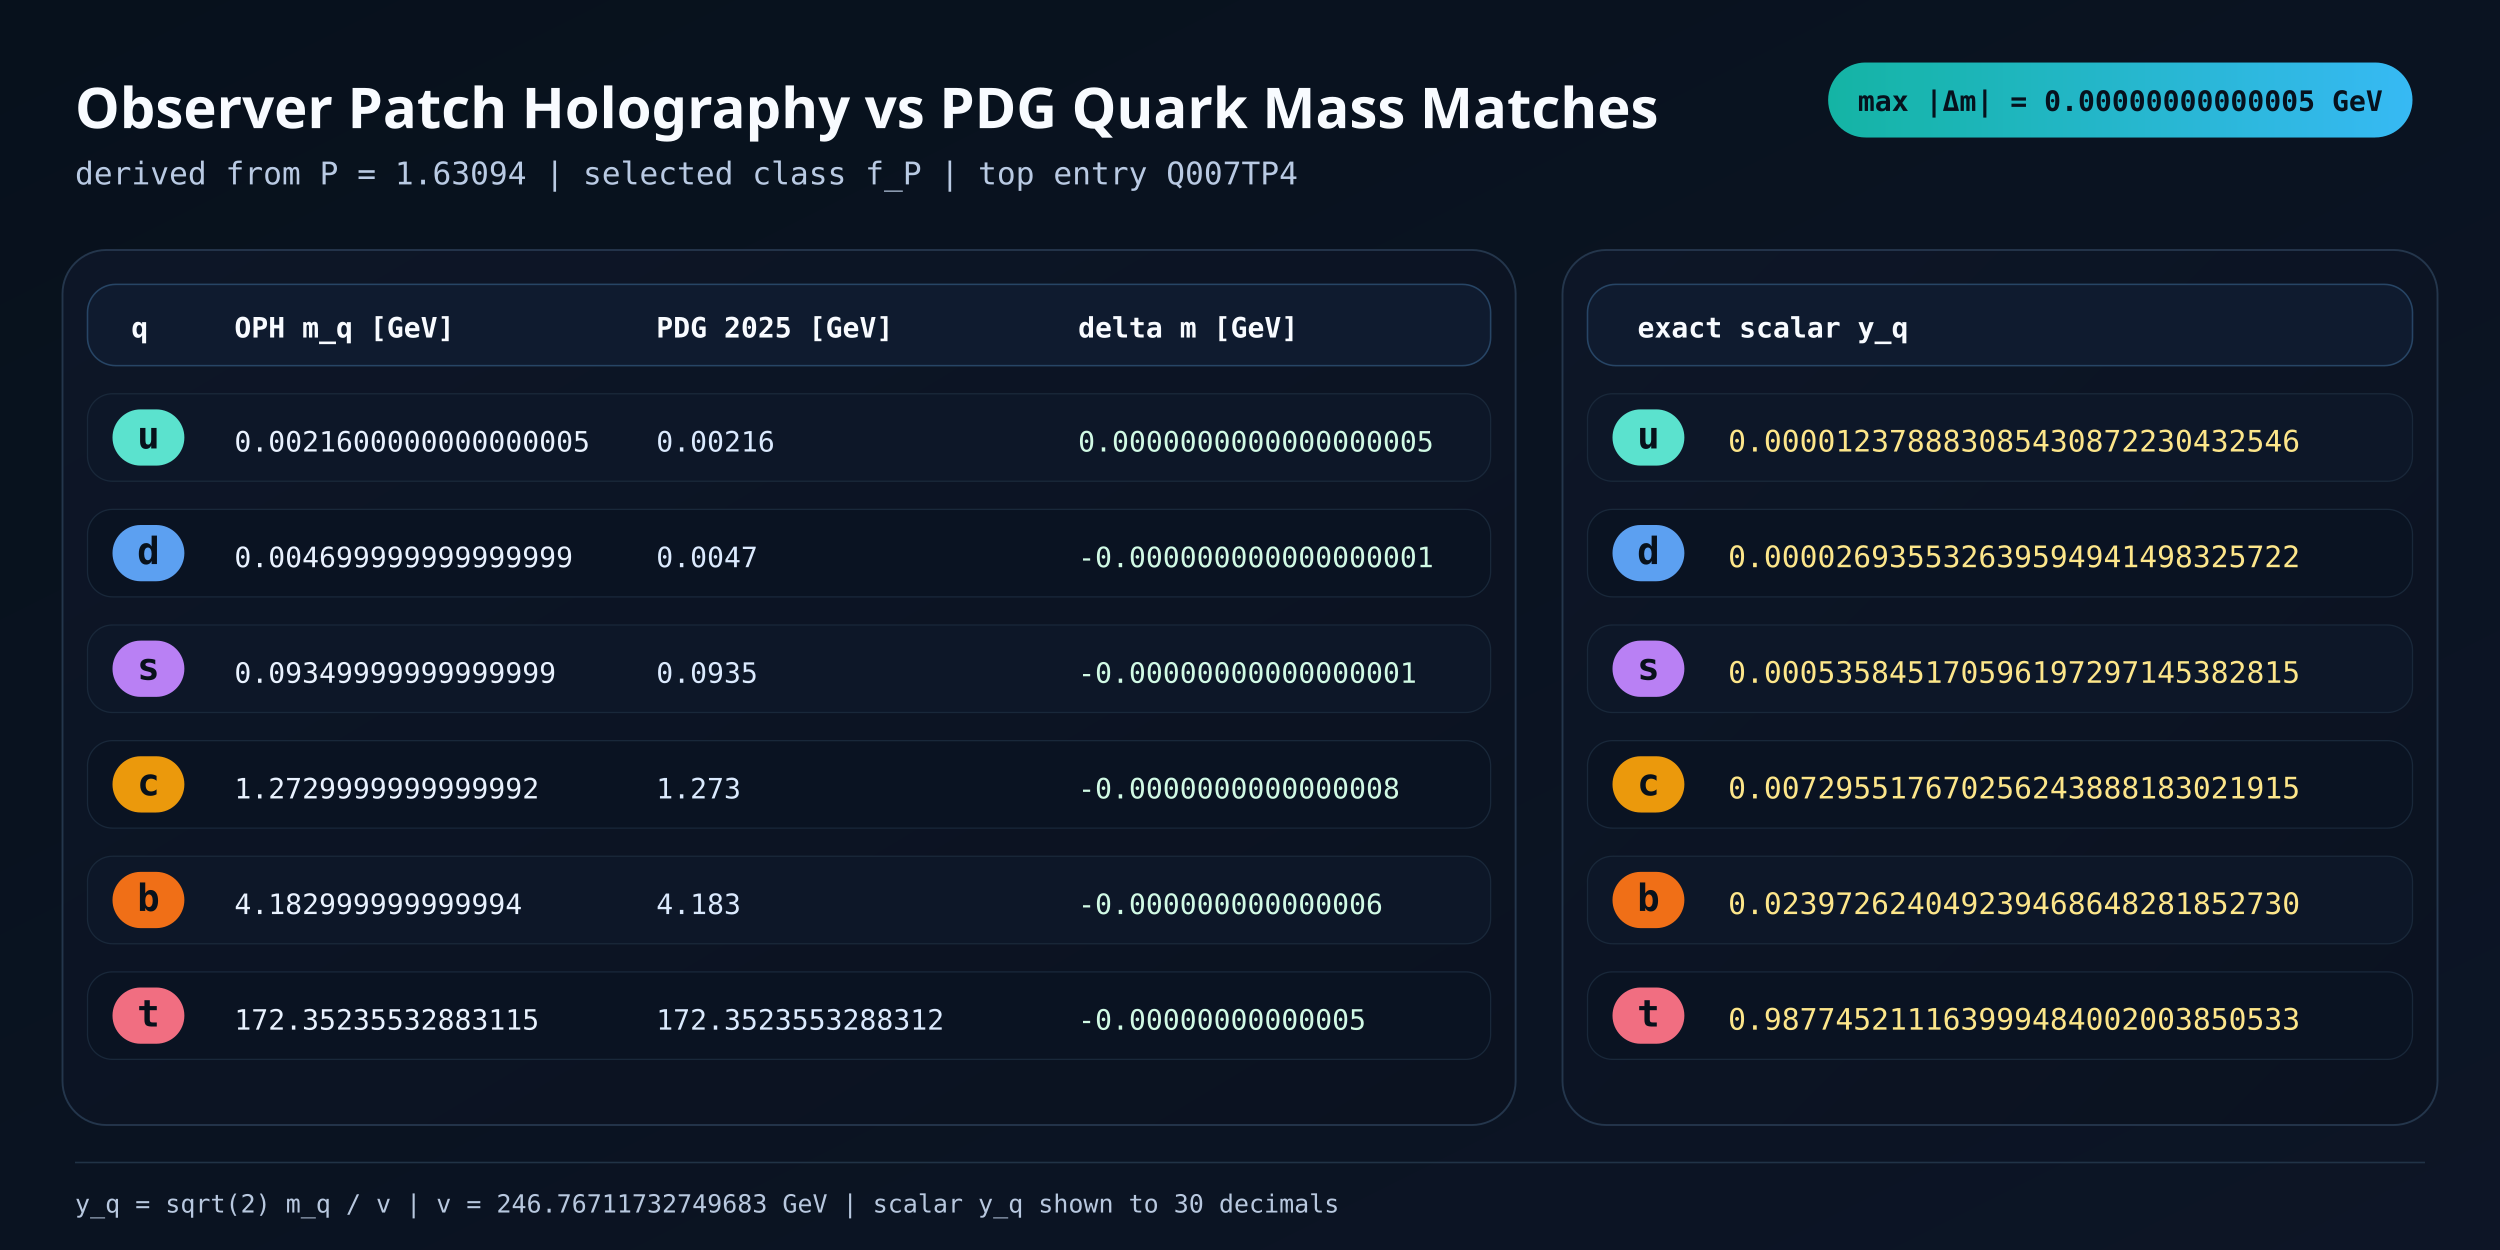
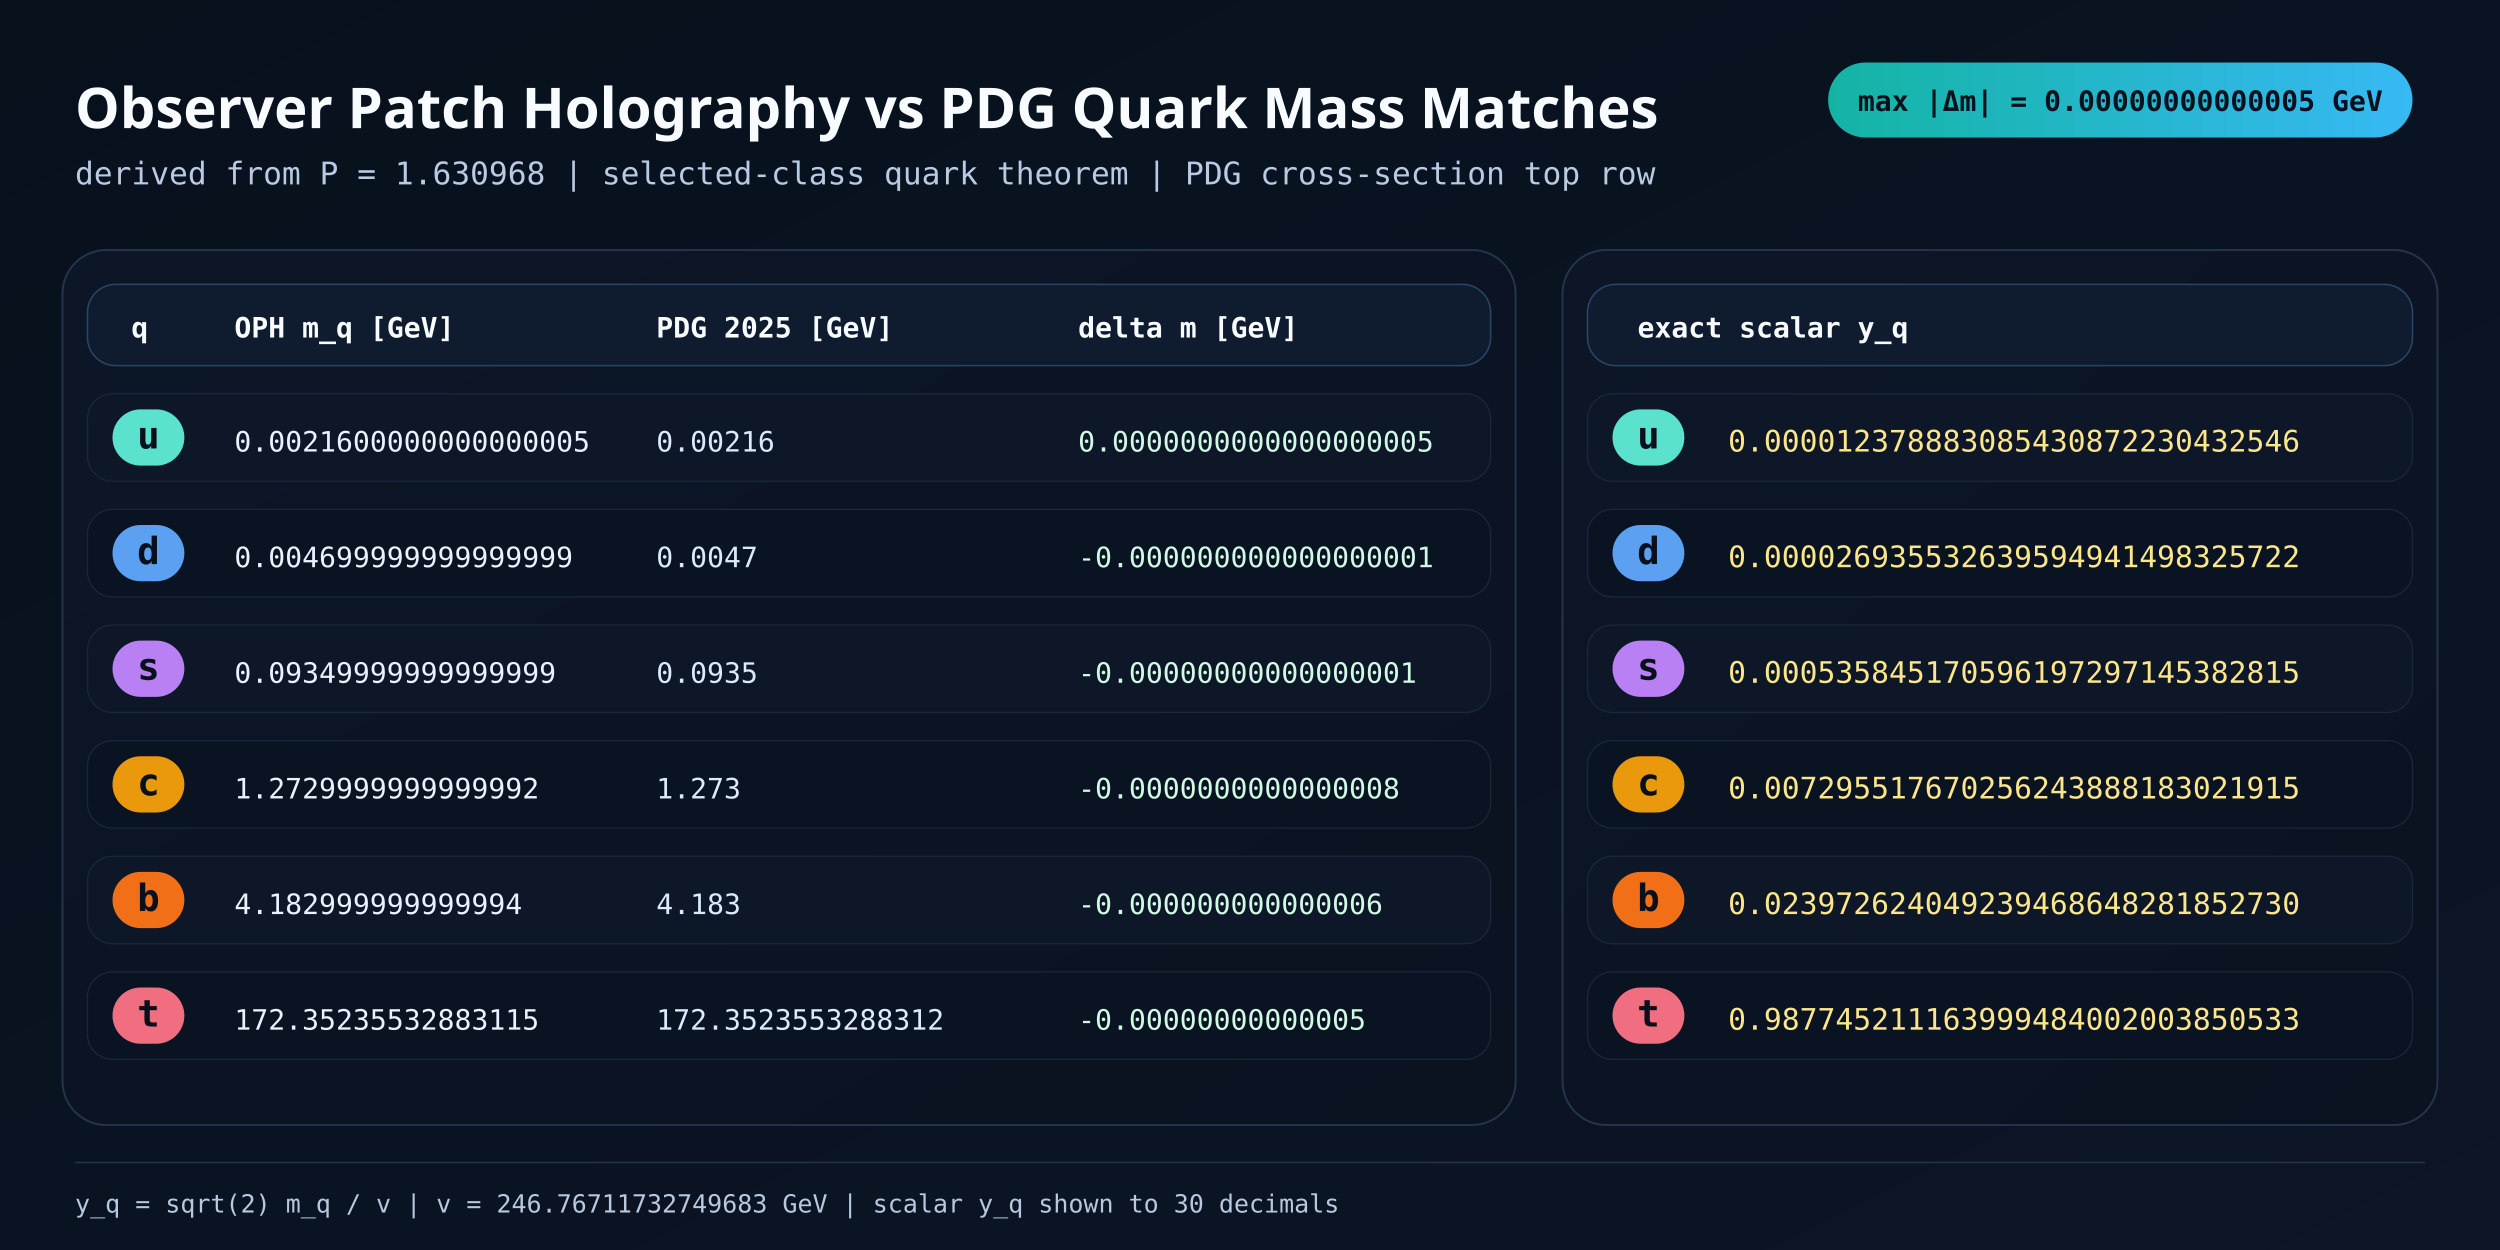
<svg xmlns="http://www.w3.org/2000/svg" width="1600" height="800" viewBox="0 0 1600 800" role="img" aria-labelledby="title desc">
  <defs>
    <linearGradient id="bg" x1="0" y1="0" x2="1" y2="1">
      <stop offset="0%" stop-color="#07111c" />
      <stop offset="100%" stop-color="#0d1526" />
    </linearGradient>
    <linearGradient id="panel" x1="0" y1="0" x2="1" y2="1">
      <stop offset="0%" stop-color="#0d1627" />
      <stop offset="100%" stop-color="#0b1220" />
    </linearGradient>
    <linearGradient id="badge" x1="0" y1="0" x2="1" y2="0">
      <stop offset="0%" stop-color="#14b8a6" />
      <stop offset="100%" stop-color="#38bdf8" />
    </linearGradient>
  </defs>
  <rect x="0" y="0" width="1600" height="800" fill="url(#bg)" />
  <text x="48" y="82" fill="#f8fbff" font-size="36" text-anchor="start" font-weight="800" font-family="'IBM Plex Sans','Avenir Next','Segoe UI',sans-serif">Observer Patch Holography vs PDG Quark Mass Matches</text>
-   <text x="48" y="118" fill="#b9cae3" font-size="20" text-anchor="start" font-weight="400" font-family="'IBM Plex Mono','SFMono-Regular','Consolas',monospace">derived from P = 1.63094 | selected class f_P | top entry Q007TP4</text>
+   <text x="48" y="118" fill="#b9cae3" font-size="20" text-anchor="start" font-weight="400" font-family="'IBM Plex Mono','SFMono-Regular','Consolas',monospace">derived from P = 1.630968 | selected-class quark theorem | PDG cross-section top row</text>
  <rect x="1170" y="40" width="374" height="48" fill="url(#badge)" rx="24" opacity="0.98" />
  <text x="1357" y="71" fill="#06111d" font-size="18" text-anchor="middle" font-weight="800" font-family="'IBM Plex Mono','SFMono-Regular','Consolas',monospace">max |Δm| = 0.00000000000005 GeV</text>
  <rect x="40" y="160" width="930" height="560" fill="url(#panel)" rx="28" stroke="#24364c" stroke-width="1.2" />
  <rect x="1000" y="160" width="560" height="560" fill="url(#panel)" rx="28" stroke="#24364c" stroke-width="1.2" />
  <rect x="56" y="182" width="898" height="52" fill="#0f1b2f" rx="18" stroke="#274565" stroke-width="1.0" />
  <rect x="1016" y="182" width="528" height="52" fill="#0f1b2f" rx="18" stroke="#274565" stroke-width="1.0" />
  <text x="84" y="216" fill="#f8fbff" font-size="18" text-anchor="start" font-weight="700" font-family="'IBM Plex Mono','SFMono-Regular','Consolas',monospace">q</text>
  <text x="150" y="216" fill="#f8fbff" font-size="18" text-anchor="start" font-weight="700" font-family="'IBM Plex Mono','SFMono-Regular','Consolas',monospace">OPH m_q [GeV]</text>
  <text x="420" y="216" fill="#f8fbff" font-size="18" text-anchor="start" font-weight="700" font-family="'IBM Plex Mono','SFMono-Regular','Consolas',monospace">PDG 2025 [GeV]</text>
  <text x="690" y="216" fill="#f8fbff" font-size="18" text-anchor="start" font-weight="700" font-family="'IBM Plex Mono','SFMono-Regular','Consolas',monospace">delta m [GeV]</text>
  <text x="1048" y="216" fill="#f8fbff" font-size="18" text-anchor="start" font-weight="700" font-family="'IBM Plex Mono','SFMono-Regular','Consolas',monospace">exact scalar y_q</text>
  <rect x="56" y="252" width="898" height="56" fill="#0d1728" rx="16" stroke="#19283a" stroke-width="0.8" />
  <rect x="1016" y="252" width="528" height="56" fill="#0d1728" rx="16" stroke="#19283a" stroke-width="0.8" />
  <rect x="72" y="262" width="46" height="36" fill="#5eead4" rx="18" opacity="0.96" />
  <text x="95" y="287" fill="#08111b" font-size="24" text-anchor="middle" font-weight="800" font-family="'IBM Plex Mono','SFMono-Regular','Consolas',monospace">u</text>
  <text x="150" y="289" fill="#e9f2ff" font-size="18" text-anchor="start" font-weight="400" font-family="'IBM Plex Mono','SFMono-Regular','Consolas',monospace">0.0021600000000000005</text>
  <text x="420" y="289" fill="#dbeafe" font-size="18" text-anchor="start" font-weight="400" font-family="'IBM Plex Mono','SFMono-Regular','Consolas',monospace">0.00216</text>
  <text x="690" y="289" fill="#d1fae5" font-size="18" text-anchor="start" font-weight="400" font-family="'IBM Plex Mono','SFMono-Regular','Consolas',monospace">0.0000000000000000005</text>
  <rect x="1032" y="262" width="46" height="36" fill="#5eead4" rx="18" opacity="0.96" />
  <text x="1055" y="287" fill="#08111b" font-size="24" text-anchor="middle" font-weight="800" font-family="'IBM Plex Mono','SFMono-Regular','Consolas',monospace">u</text>
  <text x="1106" y="289" fill="#fde68a" font-size="19" text-anchor="start" font-weight="400" font-family="'IBM Plex Mono','SFMono-Regular','Consolas',monospace">0.000012378883085430872230432546</text>
  <rect x="56" y="326" width="898" height="56" fill="#0a1322" rx="16" stroke="#19283a" stroke-width="0.8" />
  <rect x="1016" y="326" width="528" height="56" fill="#0a1322" rx="16" stroke="#19283a" stroke-width="0.8" />
  <rect x="72" y="336" width="46" height="36" fill="#60a5fa" rx="18" opacity="0.96" />
  <text x="95" y="361" fill="#08111b" font-size="24" text-anchor="middle" font-weight="800" font-family="'IBM Plex Mono','SFMono-Regular','Consolas',monospace">d</text>
  <text x="150" y="363" fill="#e9f2ff" font-size="18" text-anchor="start" font-weight="400" font-family="'IBM Plex Mono','SFMono-Regular','Consolas',monospace">0.004699999999999999</text>
  <text x="420" y="363" fill="#dbeafe" font-size="18" text-anchor="start" font-weight="400" font-family="'IBM Plex Mono','SFMono-Regular','Consolas',monospace">0.0047</text>
  <text x="690" y="363" fill="#d1fae5" font-size="18" text-anchor="start" font-weight="400" font-family="'IBM Plex Mono','SFMono-Regular','Consolas',monospace">-0.000000000000000001</text>
  <rect x="1032" y="336" width="46" height="36" fill="#60a5fa" rx="18" opacity="0.96" />
  <text x="1055" y="361" fill="#08111b" font-size="24" text-anchor="middle" font-weight="800" font-family="'IBM Plex Mono','SFMono-Regular','Consolas',monospace">d</text>
  <text x="1106" y="363" fill="#fde68a" font-size="19" text-anchor="start" font-weight="400" font-family="'IBM Plex Mono','SFMono-Regular','Consolas',monospace">0.000026935532639594941498325722</text>
  <rect x="56" y="400" width="898" height="56" fill="#0d1728" rx="16" stroke="#19283a" stroke-width="0.8" />
  <rect x="1016" y="400" width="528" height="56" fill="#0d1728" rx="16" stroke="#19283a" stroke-width="0.8" />
  <rect x="72" y="410" width="46" height="36" fill="#c084fc" rx="18" opacity="0.96" />
  <text x="95" y="435" fill="#08111b" font-size="24" text-anchor="middle" font-weight="800" font-family="'IBM Plex Mono','SFMono-Regular','Consolas',monospace">s</text>
  <text x="150" y="437" fill="#e9f2ff" font-size="18" text-anchor="start" font-weight="400" font-family="'IBM Plex Mono','SFMono-Regular','Consolas',monospace">0.09349999999999999</text>
  <text x="420" y="437" fill="#dbeafe" font-size="18" text-anchor="start" font-weight="400" font-family="'IBM Plex Mono','SFMono-Regular','Consolas',monospace">0.0935</text>
  <text x="690" y="437" fill="#d1fae5" font-size="18" text-anchor="start" font-weight="400" font-family="'IBM Plex Mono','SFMono-Regular','Consolas',monospace">-0.00000000000000001</text>
  <rect x="1032" y="410" width="46" height="36" fill="#c084fc" rx="18" opacity="0.96" />
  <text x="1055" y="435" fill="#08111b" font-size="24" text-anchor="middle" font-weight="800" font-family="'IBM Plex Mono','SFMono-Regular','Consolas',monospace">s</text>
  <text x="1106" y="437" fill="#fde68a" font-size="19" text-anchor="start" font-weight="400" font-family="'IBM Plex Mono','SFMono-Regular','Consolas',monospace">0.000535845170596197297145382815</text>
  <rect x="56" y="474" width="898" height="56" fill="#0a1322" rx="16" stroke="#19283a" stroke-width="0.8" />
  <rect x="1016" y="474" width="528" height="56" fill="#0a1322" rx="16" stroke="#19283a" stroke-width="0.8" />
  <rect x="72" y="484" width="46" height="36" fill="#f59e0b" rx="18" opacity="0.96" />
  <text x="95" y="509" fill="#08111b" font-size="24" text-anchor="middle" font-weight="800" font-family="'IBM Plex Mono','SFMono-Regular','Consolas',monospace">c</text>
  <text x="150" y="511" fill="#e9f2ff" font-size="18" text-anchor="start" font-weight="400" font-family="'IBM Plex Mono','SFMono-Regular','Consolas',monospace">1.2729999999999992</text>
  <text x="420" y="511" fill="#dbeafe" font-size="18" text-anchor="start" font-weight="400" font-family="'IBM Plex Mono','SFMono-Regular','Consolas',monospace">1.273</text>
  <text x="690" y="511" fill="#d1fae5" font-size="18" text-anchor="start" font-weight="400" font-family="'IBM Plex Mono','SFMono-Regular','Consolas',monospace">-0.0000000000000008</text>
  <rect x="1032" y="484" width="46" height="36" fill="#f59e0b" rx="18" opacity="0.96" />
  <text x="1055" y="509" fill="#08111b" font-size="24" text-anchor="middle" font-weight="800" font-family="'IBM Plex Mono','SFMono-Regular','Consolas',monospace">c</text>
  <text x="1106" y="511" fill="#fde68a" font-size="19" text-anchor="start" font-weight="400" font-family="'IBM Plex Mono','SFMono-Regular','Consolas',monospace">0.007295517670256243888183021915</text>
  <rect x="56" y="548" width="898" height="56" fill="#0d1728" rx="16" stroke="#19283a" stroke-width="0.8" />
  <rect x="1016" y="548" width="528" height="56" fill="#0d1728" rx="16" stroke="#19283a" stroke-width="0.8" />
  <rect x="72" y="558" width="46" height="36" fill="#f97316" rx="18" opacity="0.96" />
  <text x="95" y="583" fill="#08111b" font-size="24" text-anchor="middle" font-weight="800" font-family="'IBM Plex Mono','SFMono-Regular','Consolas',monospace">b</text>
  <text x="150" y="585" fill="#e9f2ff" font-size="18" text-anchor="start" font-weight="400" font-family="'IBM Plex Mono','SFMono-Regular','Consolas',monospace">4.182999999999994</text>
  <text x="420" y="585" fill="#dbeafe" font-size="18" text-anchor="start" font-weight="400" font-family="'IBM Plex Mono','SFMono-Regular','Consolas',monospace">4.183</text>
  <text x="690" y="585" fill="#d1fae5" font-size="18" text-anchor="start" font-weight="400" font-family="'IBM Plex Mono','SFMono-Regular','Consolas',monospace">-0.000000000000006</text>
  <rect x="1032" y="558" width="46" height="36" fill="#f97316" rx="18" opacity="0.96" />
  <text x="1055" y="583" fill="#08111b" font-size="24" text-anchor="middle" font-weight="800" font-family="'IBM Plex Mono','SFMono-Regular','Consolas',monospace">b</text>
  <text x="1106" y="585" fill="#fde68a" font-size="19" text-anchor="start" font-weight="400" font-family="'IBM Plex Mono','SFMono-Regular','Consolas',monospace">0.023972624049239468648281852730</text>
  <rect x="56" y="622" width="898" height="56" fill="#0a1322" rx="16" stroke="#19283a" stroke-width="0.8" />
  <rect x="1016" y="622" width="528" height="56" fill="#0a1322" rx="16" stroke="#19283a" stroke-width="0.8" />
  <rect x="72" y="632" width="46" height="36" fill="#fb7185" rx="18" opacity="0.96" />
  <text x="95" y="657" fill="#08111b" font-size="24" text-anchor="middle" font-weight="800" font-family="'IBM Plex Mono','SFMono-Regular','Consolas',monospace">t</text>
  <text x="150" y="659" fill="#e9f2ff" font-size="18" text-anchor="start" font-weight="400" font-family="'IBM Plex Mono','SFMono-Regular','Consolas',monospace">172.35235532883115</text>
  <text x="420" y="659" fill="#dbeafe" font-size="18" text-anchor="start" font-weight="400" font-family="'IBM Plex Mono','SFMono-Regular','Consolas',monospace">172.3523553288312</text>
  <text x="690" y="659" fill="#d1fae5" font-size="18" text-anchor="start" font-weight="400" font-family="'IBM Plex Mono','SFMono-Regular','Consolas',monospace">-0.00000000000005</text>
  <rect x="1032" y="632" width="46" height="36" fill="#fb7185" rx="18" opacity="0.96" />
  <text x="1055" y="657" fill="#08111b" font-size="24" text-anchor="middle" font-weight="800" font-family="'IBM Plex Mono','SFMono-Regular','Consolas',monospace">t</text>
  <text x="1106" y="659" fill="#fde68a" font-size="19" text-anchor="start" font-weight="400" font-family="'IBM Plex Mono','SFMono-Regular','Consolas',monospace">0.987745211163999484002003850533</text>
  <line x1="48" y1="744" x2="1552" y2="744" stroke="#23364a" stroke-width="1.0" opacity="0.9" />
  <text x="48" y="776" fill="#b8c8df" font-size="16" text-anchor="start" font-weight="400" font-family="'IBM Plex Mono','SFMono-Regular','Consolas',monospace">y_q = sqrt(2) m_q / v | v = 246.76711732749683 GeV | scalar y_q shown to 30 decimals</text>
</svg>
